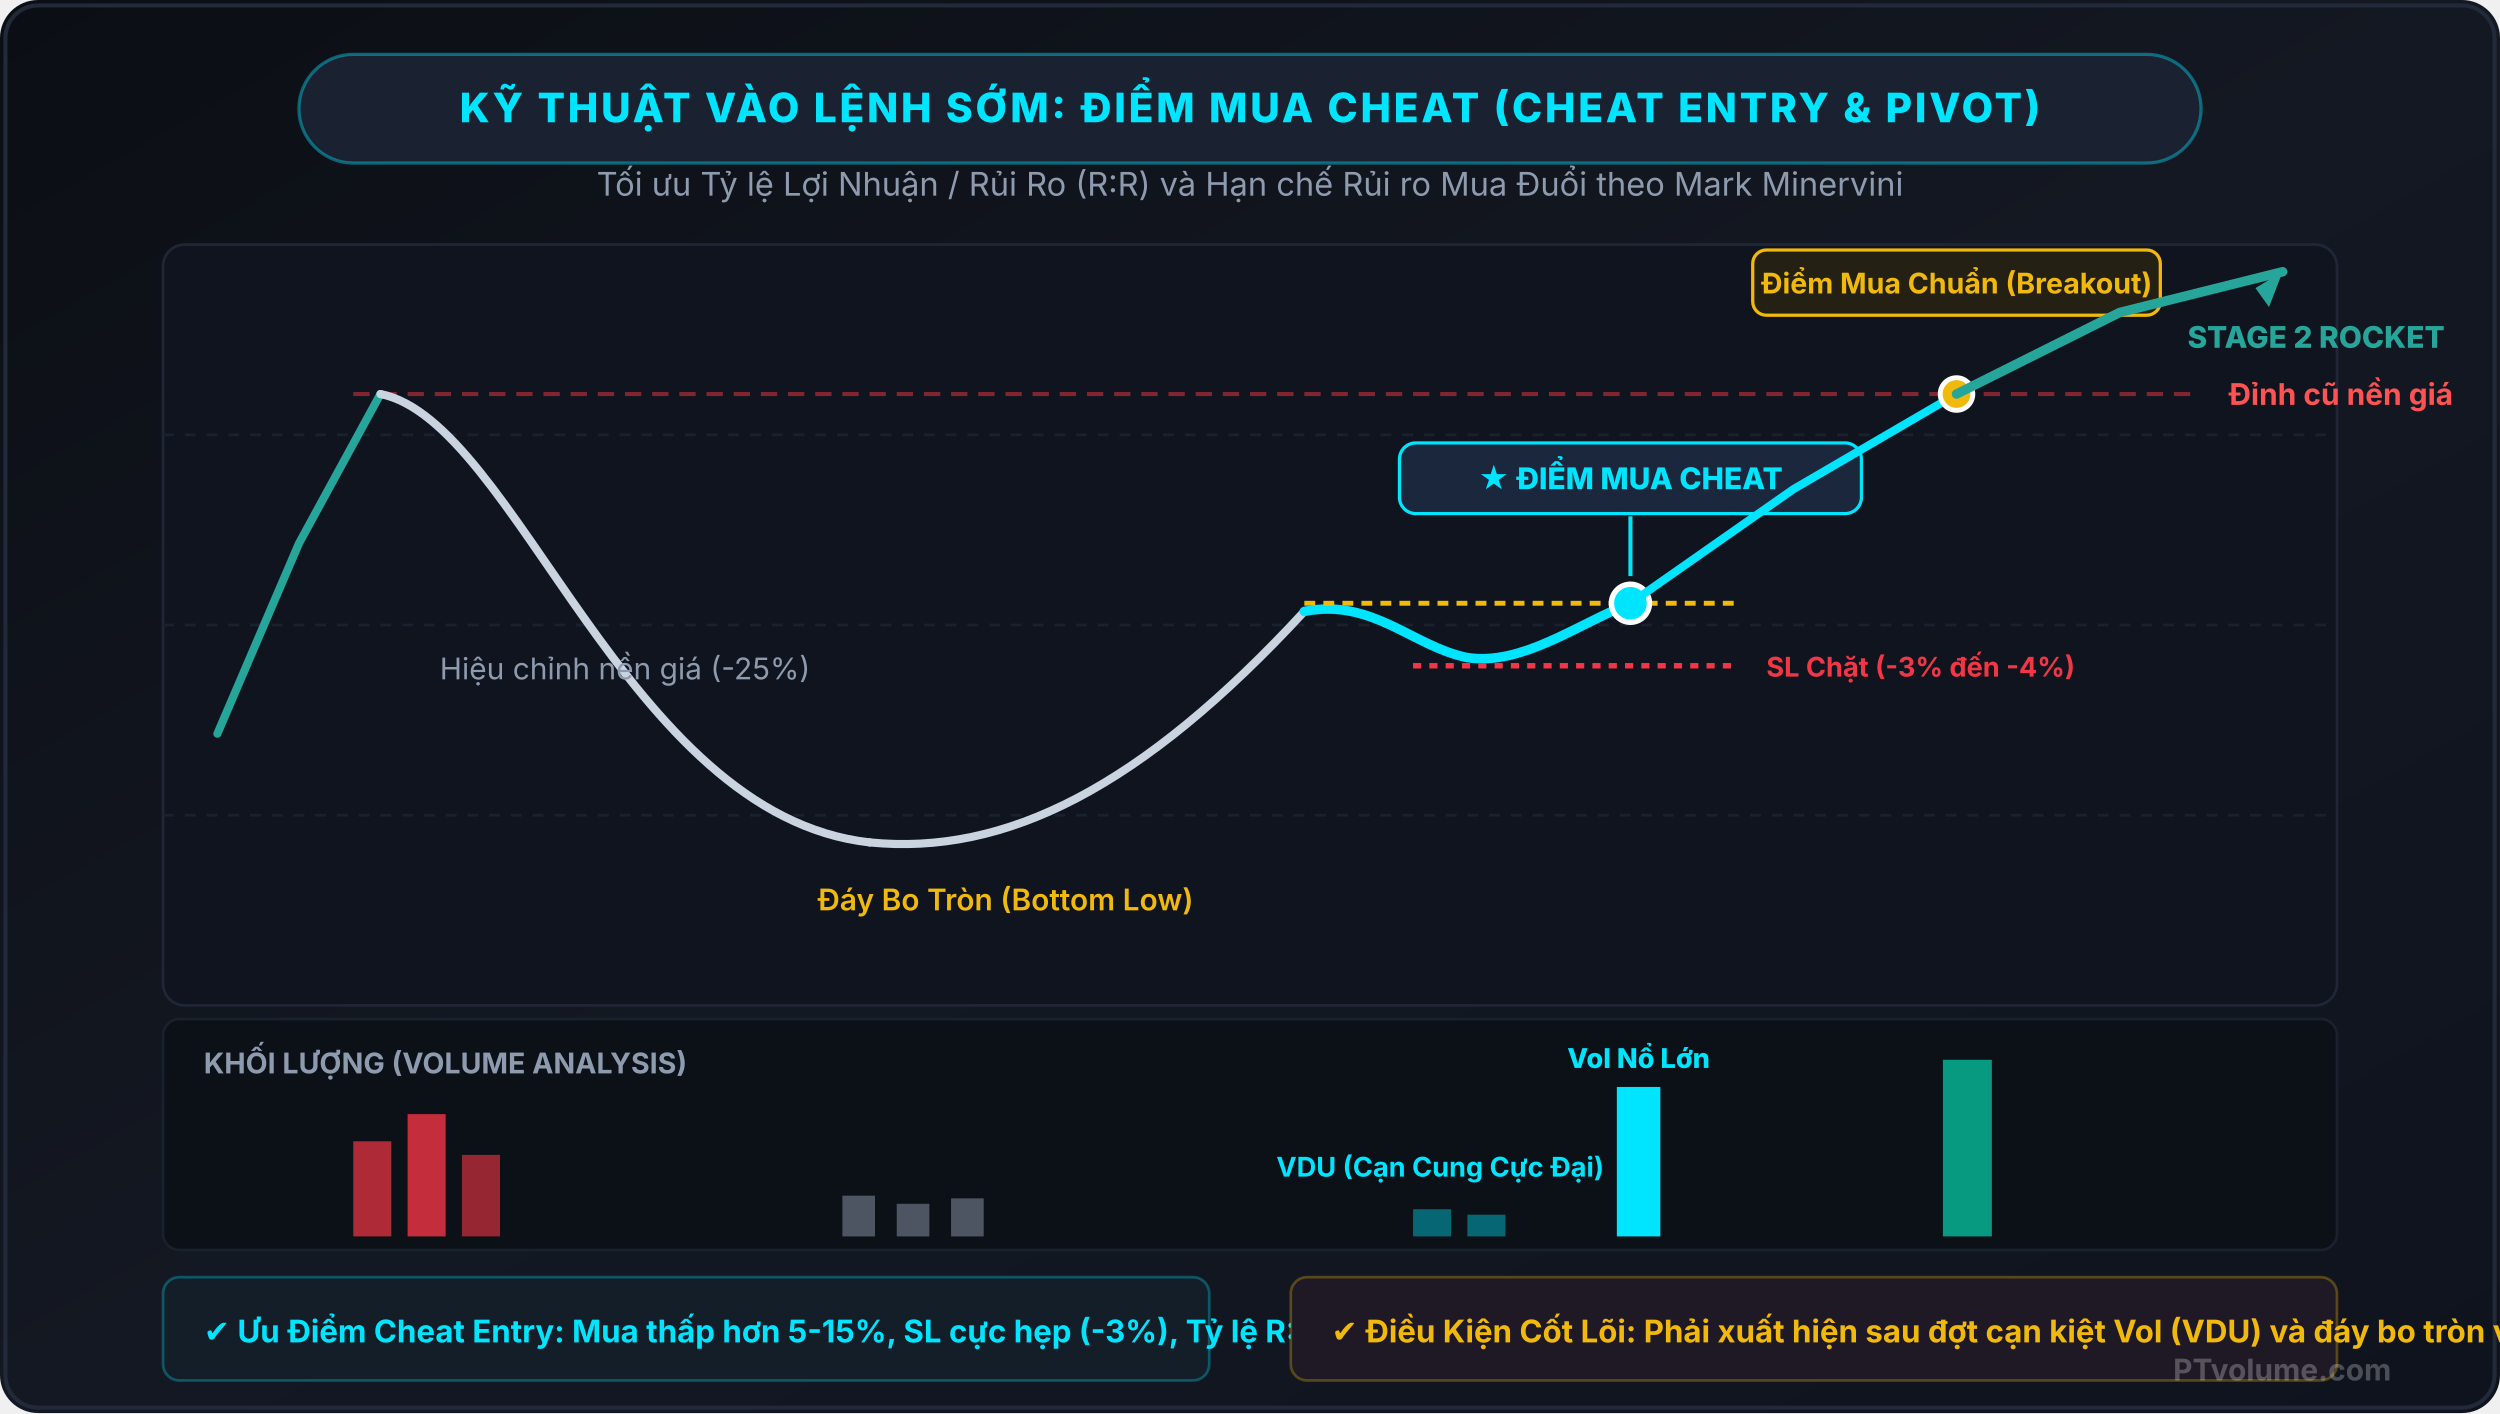
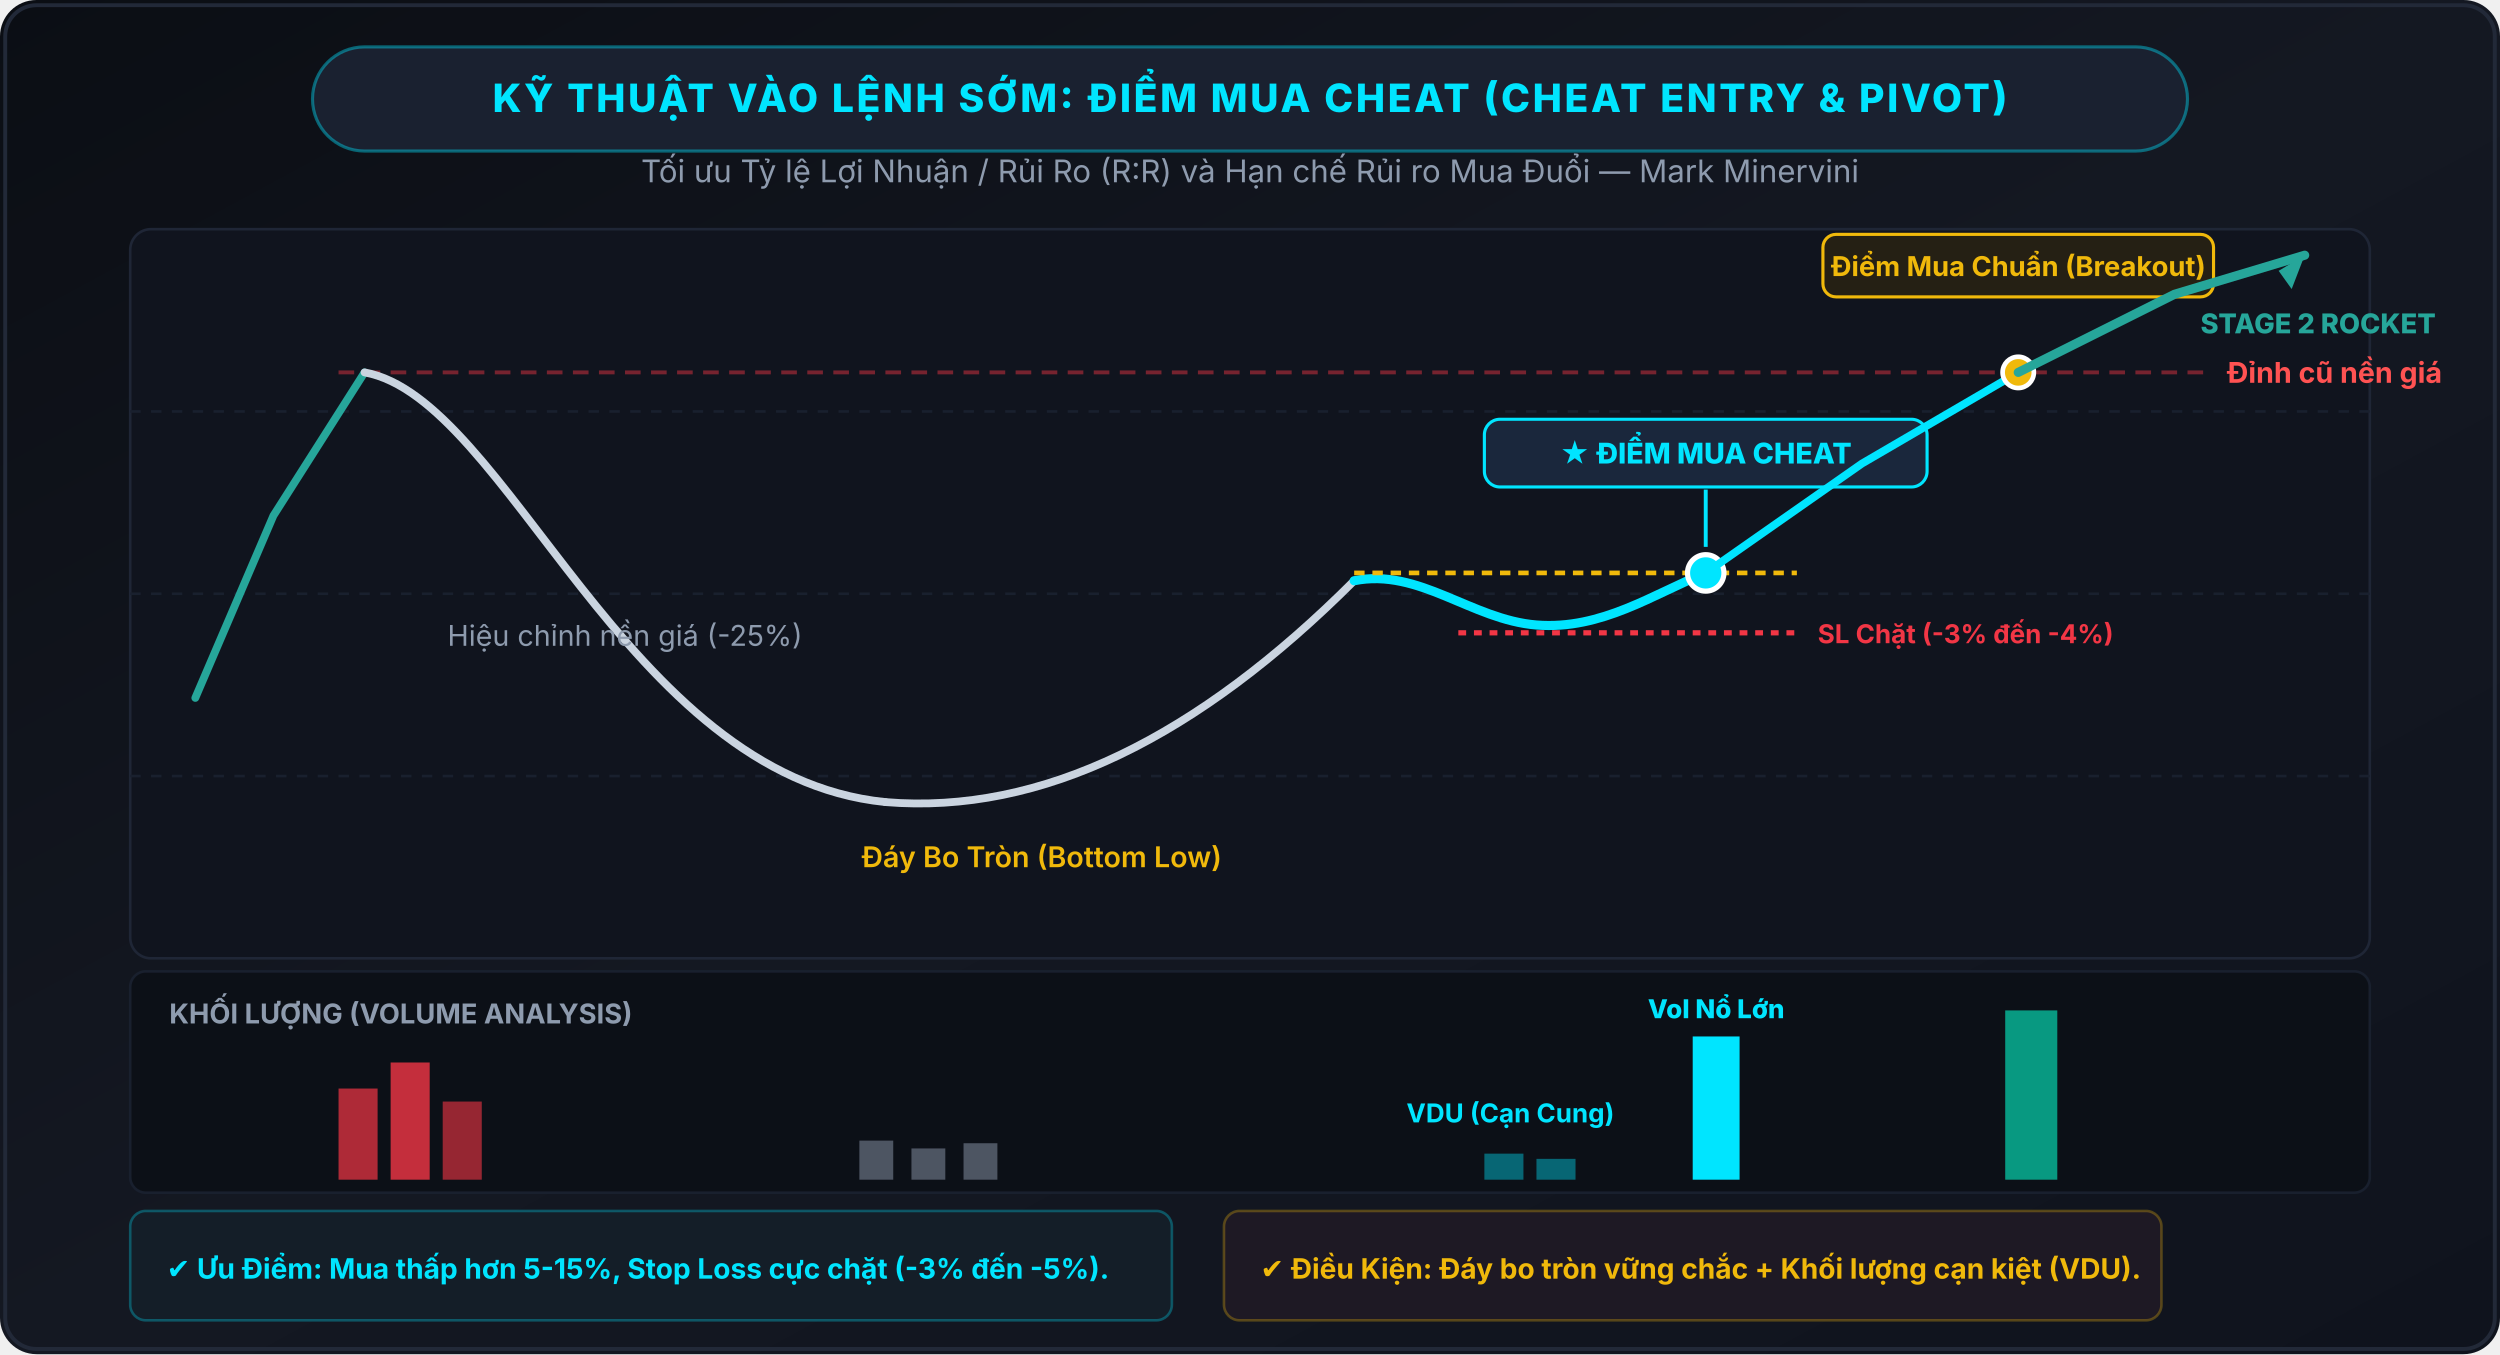
- <svg xmlns="http://www.w3.org/2000/svg" viewBox="0 0 920 520" width="100%" height="100%">
+ <svg xmlns="http://www.w3.org/2000/svg" viewBox="0 0 960 520" width="100%" height="100%">
  <defs>
    <linearGradient id="bg-cheat" x1="0%" y1="0%" x2="100%" y2="100%">
      <stop offset="0%" stop-color="#0B0E14" />
      <stop offset="50%" stop-color="#141822" />
      <stop offset="100%" stop-color="#0F131D" />
    </linearGradient>
-     <linearGradient id="bull-grad" x1="0%" y1="100%" x2="0%" y2="0%">
-       <stop offset="0%" stop-color="#089981" />
-       <stop offset="100%" stop-color="#00E5FF" />
-     </linearGradient>
-     <filter id="shadow-glow" x="-10%" y="-10%" width="120%" height="120%">
-       <feDropShadow dx="0" dy="4" stdDeviation="6" flood-color="#000" flood-opacity="0.5" />
-     </filter>
  </defs>
-   <rect width="920" height="520" fill="url(#bg-cheat)" rx="14" />
-   <rect width="916" height="516" x="2" y="2" fill="none" stroke="#222938" stroke-width="1.5" rx="12" />
-   <g transform="translate(460, 40)" text-anchor="middle">
-     <rect x="-350" y="-20" width="700" height="40" rx="20" fill="#1A2130" stroke="rgba(0, 229, 255, 0.4)" stroke-width="1.2" />
+   <rect width="960" height="520" fill="url(#bg-cheat)" rx="14" />
+   <rect width="956" height="516" x="2" y="2" fill="none" stroke="#222938" stroke-width="1.5" rx="12" />
+   <g transform="translate(480, 38)" text-anchor="middle">
+     <rect x="-360" y="-20" width="720" height="40" rx="20" fill="#1A2130" stroke="rgba(0, 229, 255, 0.4)" stroke-width="1.2" />
    <text y="5" font-family="'Inter', sans-serif" font-size="15" font-weight="800" fill="#00E5FF" letter-spacing="1">
      KỸ THUẬT VÀO LỆNH SỚM: ĐIỂM MUA CHEAT (CHEAT ENTRY &amp; PIVOT)
    </text>
    <text y="32" font-family="'Inter', sans-serif" font-size="12" fill="#8E9BAE">
-       Tối ưu Tỷ lệ Lợi Nhuận / Rủi Ro (R:R) và Hạn chế Rủi ro Mua Đuổi theo Mark Minervini
+       Tối ưu Tỷ lệ Lợi Nhuận / Rủi Ro (R:R) và Hạn chế Rủi ro Mua Đuổi — Mark Minervini
    </text>
  </g>
-   <g transform="translate(60, 90)">
-     <rect width="800" height="280" rx="8" fill="#10141E" stroke="#1F2636" stroke-width="1" />
-     <line x1="0" y1="70" x2="800" y2="70" stroke="#19202E" stroke-dasharray="4,4" />
-     <line x1="0" y1="140" x2="800" y2="140" stroke="#19202E" stroke-dasharray="4,4" />
-     <line x1="0" y1="210" x2="800" y2="210" stroke="#19202E" stroke-dasharray="4,4" />
-     <line x1="70" y1="55" x2="750" y2="55" stroke="rgba(242, 54, 69, 0.5)" stroke-width="1.5" stroke-dasharray="6,4" />
-     <text x="760" y="59" font-family="'Inter', sans-serif" font-size="11" font-weight="700" fill="#FF5252">Đỉnh cũ nền giá</text>
-     <path d="M 20 180 L 50 110 L 80 55" fill="none" stroke="#26A69A" stroke-width="3" stroke-linecap="round" />
-     <path d="M 80 55 C 130 65, 170 210, 260 220" fill="none" stroke="#CAD4E0" stroke-width="3" stroke-linecap="round" />
-     <text x="170" y="160" font-family="'Inter', sans-serif" font-size="11" fill="#8E9BAE" text-anchor="middle">Hiệu chỉnh nền giá (-25%)</text>
-     <path d="M 260 220 C 310 225, 360 200, 420 135" fill="none" stroke="#CAD4E0" stroke-width="3" stroke-linecap="round" />
-     <text x="310" y="245" font-family="'Inter', sans-serif" font-size="11" font-weight="600" fill="#F0B90B" text-anchor="middle">Đáy Bo Tròn (Bottom Low)</text>
-     <path d="M 420 135 C 445 130, 460 148, 480 152 C 500 155, 520 140, 540 132" fill="none" stroke="#00E5FF" stroke-width="3.5" stroke-linecap="round" />
-     <line x1="420" y1="132" x2="580" y2="132" stroke="#F0B90B" stroke-width="1.8" stroke-dasharray="4,3" />
-     <circle cx="540" cy="132" r="7" fill="#00E5FF" stroke="#fff" stroke-width="2" />
-     <g transform="translate(540, 95)" text-anchor="middle">
+   <g transform="translate(50, 88)">
+     <rect width="860" height="280" rx="8" fill="#10141E" stroke="#1F2636" stroke-width="1" />
+     <line x1="0" y1="70" x2="860" y2="70" stroke="#19202E" stroke-dasharray="4,4" />
+     <line x1="0" y1="140" x2="860" y2="140" stroke="#19202E" stroke-dasharray="4,4" />
+     <line x1="0" y1="210" x2="860" y2="210" stroke="#19202E" stroke-dasharray="4,4" />
+     <line x1="80" y1="55" x2="800" y2="55" stroke="rgba(242, 54, 69, 0.45)" stroke-width="1.5" stroke-dasharray="6,4" />
+     <text x="805" y="59" font-family="'Inter', sans-serif" font-size="11" font-weight="700" fill="#FF5252">Đỉnh cũ nền giá</text>
+     <path d="M 25 180 L 55 110 L 90 55" fill="none" stroke="#26A69A" stroke-width="3" stroke-linecap="round" />
+     <path d="M 90 55 C 145 65, 190 210, 290 220" fill="none" stroke="#CAD4E0" stroke-width="3" stroke-linecap="round" />
+     <text x="190" y="160" font-family="'Inter', sans-serif" font-size="11" fill="#8E9BAE" text-anchor="middle">Hiệu chỉnh nền giá (-25%)</text>
+     <path d="M 290 220 C 350 225, 410 195, 470 135" fill="none" stroke="#CAD4E0" stroke-width="3" stroke-linecap="round" />
+     <text x="350" y="245" font-family="'Inter', sans-serif" font-size="11" font-weight="600" fill="#F0B90B" text-anchor="middle">Đáy Bo Tròn (Bottom Low)</text>
+     <path d="M 470 135 C 495 130, 515 150, 540 152 C 565 154, 585 140, 605 132" fill="none" stroke="#00E5FF" stroke-width="3.5" stroke-linecap="round" />
+     <line x1="470" y1="132" x2="640" y2="132" stroke="#F0B90B" stroke-width="1.8" stroke-dasharray="4,3" />
+     <circle cx="605" cy="132" r="7" fill="#00E5FF" stroke="#fff" stroke-width="2" />
+     <g transform="translate(605, 95)" text-anchor="middle">
      <rect x="-85" y="-22" width="170" height="26" rx="6" fill="#1A273C" stroke="#00E5FF" stroke-width="1.2" />
      <text y="-5" font-family="'Inter', sans-serif" font-size="11" font-weight="800" fill="#00E5FF">★ ĐIỂM MUA CHEAT</text>
    </g>
-     <line x1="540" y1="100" x2="540" y2="122" stroke="#00E5FF" stroke-width="1.5" />
-     <line x1="460" y1="155" x2="580" y2="155" stroke="#F23645" stroke-width="2" stroke-dasharray="3,3" />
-     <text x="590" y="159" font-family="'Inter', sans-serif" font-size="10" font-weight="700" fill="#F23645">SL Chặt (-3% đến -4%)</text>
-     <path d="M 540 132 L 600 90 L 660 55" fill="none" stroke="#00E5FF" stroke-width="3" stroke-linecap="round" />
-     <circle cx="660" cy="55" r="6" fill="#F0B90B" stroke="#fff" stroke-width="1.8" />
-     <g transform="translate(660, 20)" text-anchor="middle">
+     <line x1="605" y1="100" x2="605" y2="122" stroke="#00E5FF" stroke-width="1.5" />
+     <line x1="510" y1="155" x2="640" y2="155" stroke="#F23645" stroke-width="2" stroke-dasharray="3,3" />
+     <text x="648" y="159" font-family="'Inter', sans-serif" font-size="10" font-weight="700" fill="#F23645">SL Chặt (-3% đến -4%)</text>
+     <path d="M 605 132 L 665 90 L 725 55" fill="none" stroke="#00E5FF" stroke-width="3" stroke-linecap="round" />
+     <circle cx="725" cy="55" r="6" fill="#F0B90B" stroke="#fff" stroke-width="1.8" />
+     <g transform="translate(725, 20)" text-anchor="middle">
      <rect x="-75" y="-18" width="150" height="24" rx="5" fill="#252014" stroke="#F0B90B" stroke-width="1.2" />
      <text y="-2" font-family="'Inter', sans-serif" font-size="10.5" font-weight="700" fill="#F0B90B">Điểm Mua Chuẩn (Breakout)</text>
    </g>
-     <path d="M 660 55 L 720 25 L 780 10" fill="none" stroke="#26A69A" stroke-width="3.5" stroke-linecap="round" />
-     <polygon points="780,10 770,16 775,23" fill="#26A69A" />
-     <text x="745" y="38" font-family="'Inter', sans-serif" font-size="11" font-weight="800" fill="#26A69A">STAGE 2 ROCKET</text>
+     <path d="M 725 55 L 785 25 L 835 10" fill="none" stroke="#26A69A" stroke-width="3.5" stroke-linecap="round" />
+     <polygon points="835,10 825,16 830,23" fill="#26A69A" />
+     <text x="795" y="40" font-family="'Inter', sans-serif" font-size="10.5" font-weight="800" fill="#26A69A">STAGE 2 ROCKET</text>
    <g transform="translate(0, 285)">
-       <rect width="800" height="85" rx="6" fill="#0C1017" stroke="#19202E" stroke-width="1" />
+       <rect width="860" height="85" rx="6" fill="#0C1017" stroke="#19202E" stroke-width="1" />
      <text x="15" y="20" font-family="'Inter', sans-serif" font-size="10.5" font-weight="700" fill="#8E9BAE">KHỐI LƯỢNG (VOLUME ANALYSIS)</text>
-       <rect x="70" y="45" width="14" height="35" fill="rgba(242, 54, 69, 0.7)" />
-       <rect x="90" y="35" width="14" height="45" fill="rgba(242, 54, 69, 0.8)" />
-       <rect x="110" y="50" width="14" height="30" fill="rgba(242, 54, 69, 0.6)" />
-       <rect x="250" y="65" width="12" height="15" fill="rgba(142, 155, 174, 0.5)" />
-       <rect x="270" y="68" width="12" height="12" fill="rgba(142, 155, 174, 0.5)" />
-       <rect x="290" y="66" width="12" height="14" fill="rgba(142, 155, 174, 0.5)" />
-       <rect x="460" y="70" width="14" height="10" fill="#00E5FF" opacity="0.4" />
-       <rect x="480" y="72" width="14" height="8" fill="#00E5FF" opacity="0.4" />
-       <text x="470" y="58" font-family="'Inter', sans-serif" font-size="10" font-weight="700" fill="#00E5FF" text-anchor="middle">VDU (Cạn Cung Cực Đại)</text>
-       <rect x="535" y="25" width="16" height="55" fill="#00E5FF" />
-       <text x="543" y="18" font-family="'Inter', sans-serif" font-size="10" font-weight="800" fill="#00E5FF" text-anchor="middle">Vol Nổ Lớn</text>
-       <rect x="655" y="15" width="18" height="65" fill="#089981" />
+       <rect x="80" y="45" width="15" height="35" fill="rgba(242, 54, 69, 0.7)" />
+       <rect x="100" y="35" width="15" height="45" fill="rgba(242, 54, 69, 0.8)" />
+       <rect x="120" y="50" width="15" height="30" fill="rgba(242, 54, 69, 0.6)" />
+       <rect x="280" y="65" width="13" height="15" fill="rgba(142, 155, 174, 0.5)" />
+       <rect x="300" y="68" width="13" height="12" fill="rgba(142, 155, 174, 0.5)" />
+       <rect x="320" y="66" width="13" height="14" fill="rgba(142, 155, 174, 0.5)" />
+       <rect x="520" y="70" width="15" height="10" fill="#00E5FF" opacity="0.4" />
+       <rect x="540" y="72" width="15" height="8" fill="#00E5FF" opacity="0.4" />
+       <text x="530" y="58" font-family="'Inter', sans-serif" font-size="10" font-weight="700" fill="#00E5FF" text-anchor="middle">VDU (Cạn Cung)</text>
+       <rect x="600" y="25" width="18" height="55" fill="#00E5FF" />
+       <text x="609" y="18" font-family="'Inter', sans-serif" font-size="10" font-weight="800" fill="#00E5FF" text-anchor="middle">Vol Nổ Lớn</text>
+       <rect x="720" y="15" width="20" height="65" fill="#089981" />
    </g>
  </g>
-   <g transform="translate(60, 470)">
-     <rect width="385" height="38" rx="6" fill="#141E28" stroke="rgba(0, 229, 255, 0.3)" stroke-width="1" />
-     <text x="15" y="24" font-family="'Inter', sans-serif" font-size="11.5" font-weight="700" fill="#00E5FF">
-       ✔ Ưu Điểm Cheat Entry: Mua thấp hơn 5-15%, SL cực hẹp (-3%), Tỷ lệ R:R vượt trội.
+   <g transform="translate(50, 465)">
+     <rect width="400" height="42" rx="6" fill="#141E28" stroke="rgba(0, 229, 255, 0.3)" stroke-width="1" />
+     <text x="14" y="26" font-family="'Inter', sans-serif" font-size="10.8" font-weight="700" fill="#00E5FF">
+       ✔ Ưu Điểm: Mua thấp hơn 5-15%, Stop Loss cực chặt (-3% đến -5%).
    </text>
  </g>
-   <g transform="translate(475, 470)">
-     <rect width="385" height="38" rx="6" fill="#1E1924" stroke="rgba(240, 185, 11, 0.3)" stroke-width="1" />
-     <text x="15" y="24" font-family="'Inter', sans-serif" font-size="11.5" font-weight="700" fill="#F0B90B">
-       ✔ Điều Kiện Cốt Lõi: Phải xuất hiện sau đợt cạn kiệt Vol (VDU) và đáy bo tròn vững chắc.
+   <g transform="translate(470, 465)">
+     <rect width="360" height="42" rx="6" fill="#1E1924" stroke="rgba(240, 185, 11, 0.3)" stroke-width="1" />
+     <text x="14" y="26" font-family="'Inter', sans-serif" font-size="10.8" font-weight="700" fill="#F0B90B">
+       ✔ Điều Kiện: Đáy bo tròn vững chắc + Khối lượng cạn kiệt (VDU).
    </text>
  </g>
-   <text x="880" y="508" font-family="'Inter', sans-serif" font-size="11" font-weight="700" fill="rgba(255,255,255,0.25)" text-anchor="end">PTvolume.com</text>
</svg>
